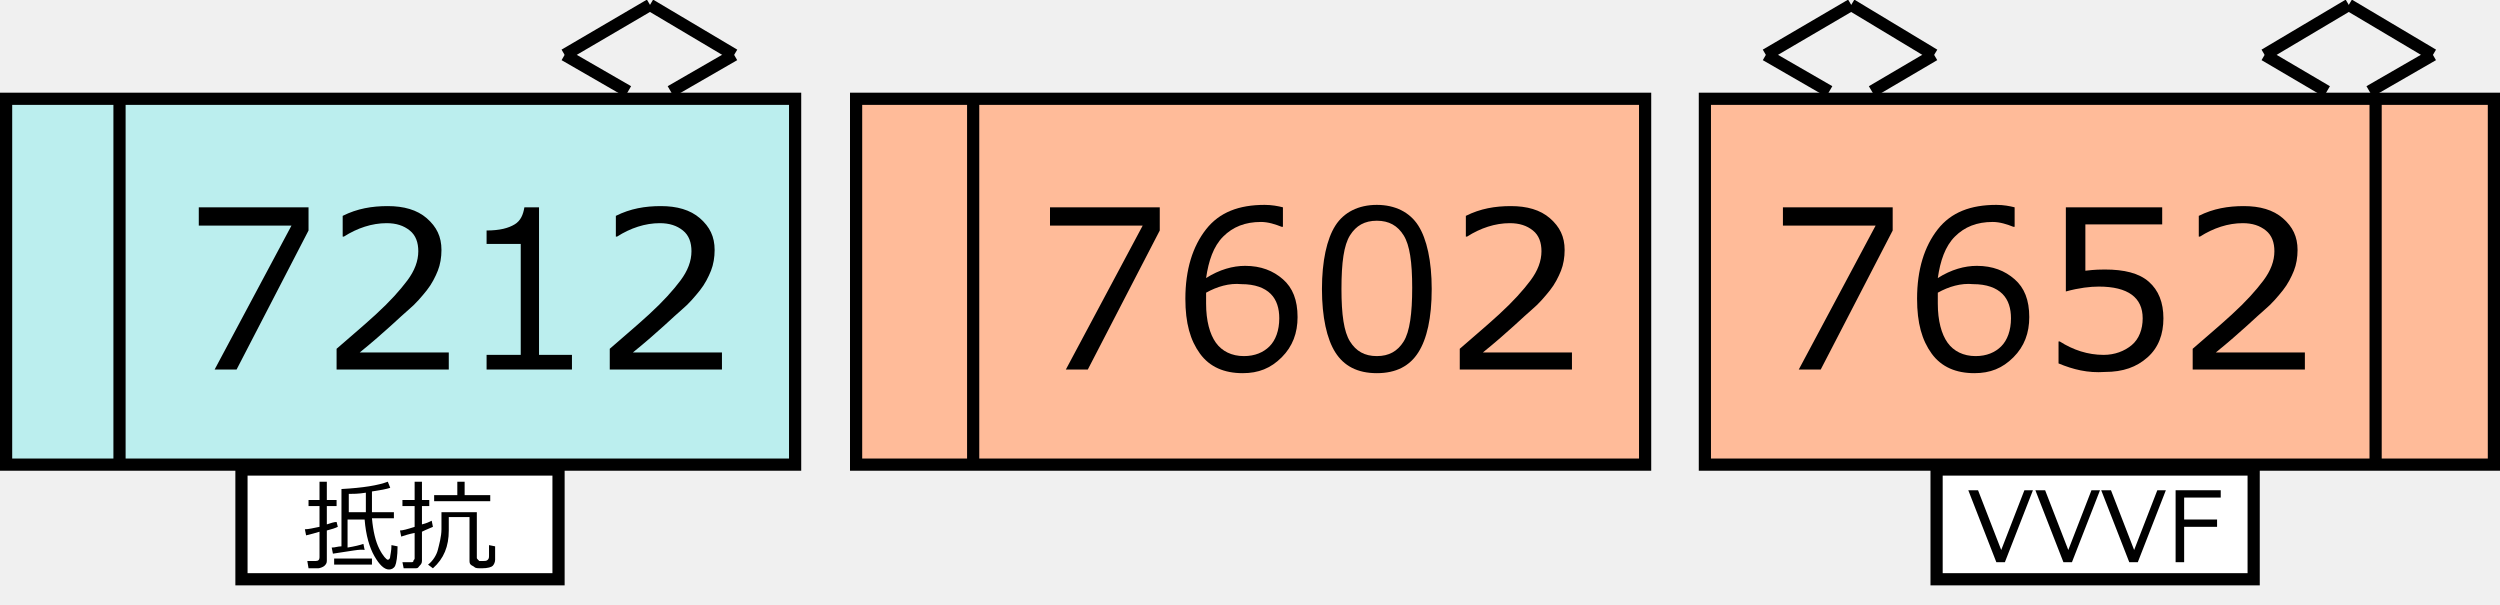
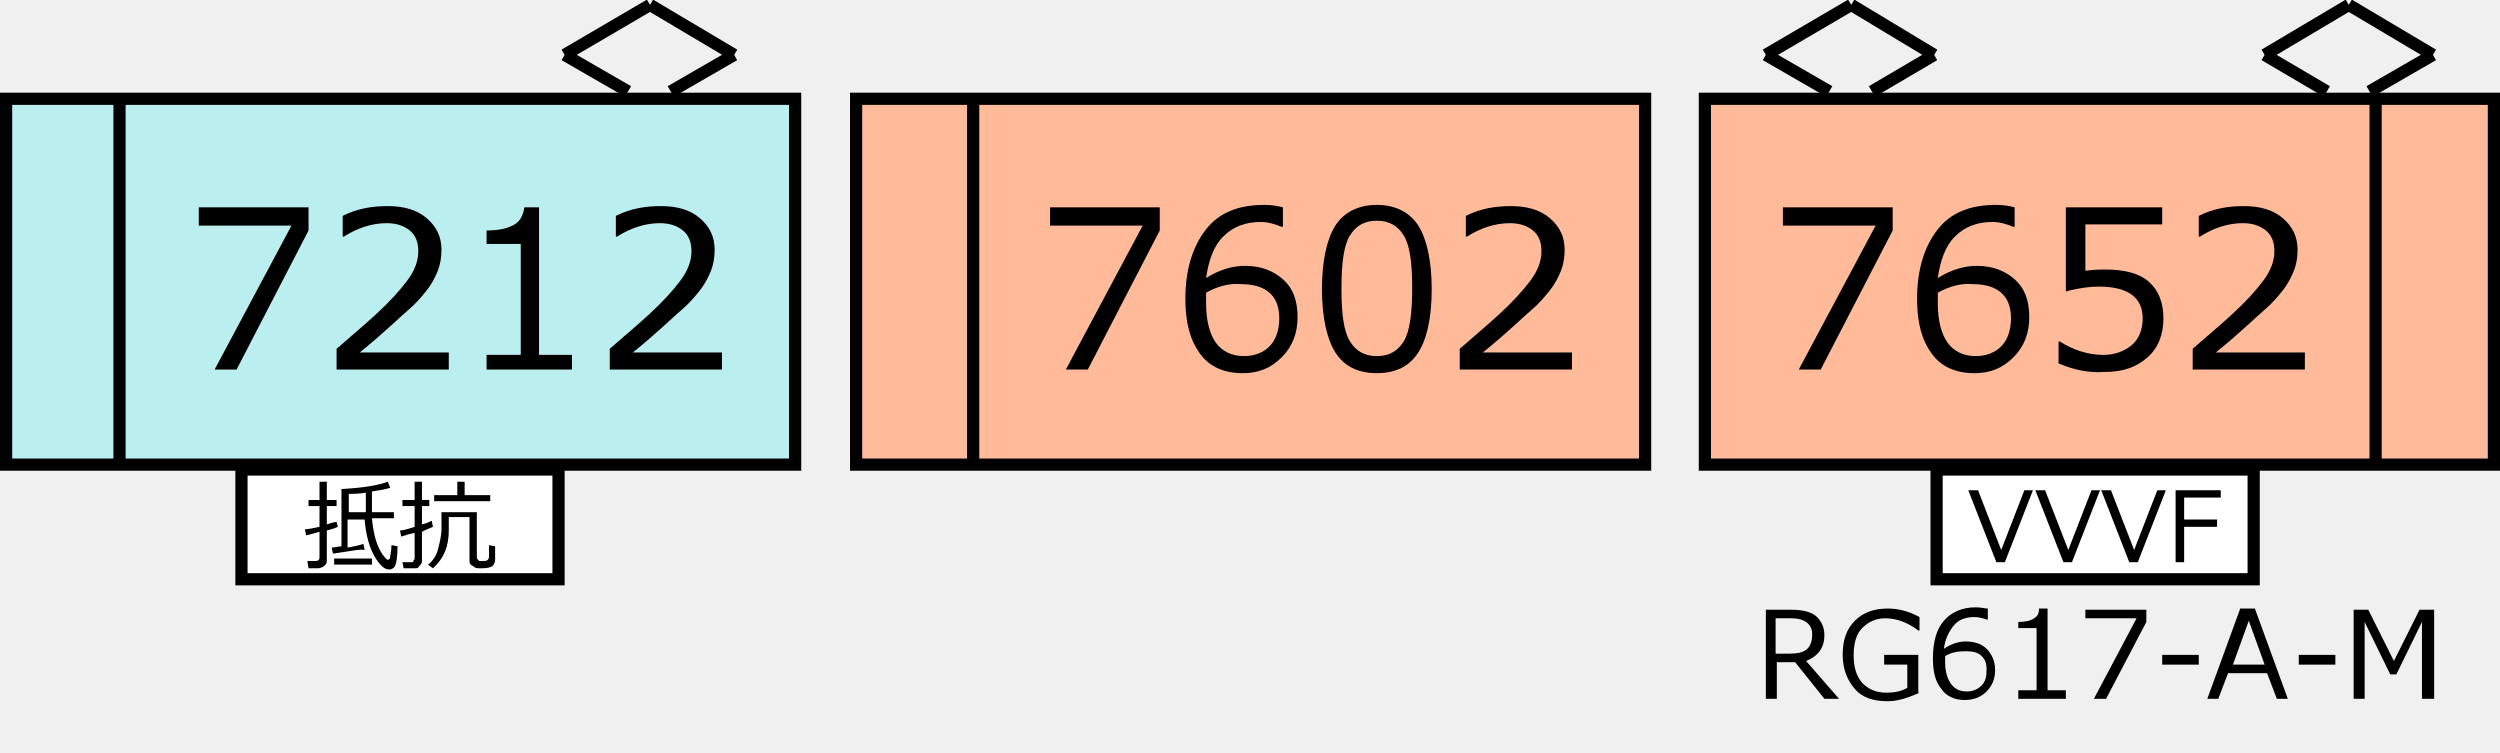
- <svg xmlns="http://www.w3.org/2000/svg" version="1.1" id="レイヤー_1" x="0px" y="0px" width="205px" height="49.6px" viewBox="0 0 205 49.6" style="enable-background:new 0 0 205 49.6;" xml:space="preserve">
+ <svg xmlns="http://www.w3.org/2000/svg" version="1.1" id="レイヤー_1" x="0px" y="0px" width="205px" height="61.7px" viewBox="0 0 205 61.7" style="enable-background:new 0 0 205 61.7;" xml:space="preserve">
  <style type="text/css">

	.st0{fill:#FFFFFF;stroke:#000000;stroke-miterlimit:10;}
	.st1{fill:none;stroke:#000000;stroke-miterlimit:10;}
	.st2{fill:none;}
	.st3{fill:#BBEEEE;stroke:#000000;stroke-miterlimit:10;}
	.st4{fill:#FFBB99;stroke:#000000;stroke-miterlimit:10;}

</style>
  <line class="st1" x1="151.8" y1="0.4" x2="144.8" y2="4.5" />
  <line class="st1" x1="151.8" y1="0.4" x2="158.6" y2="4.5" />
  <line class="st1" x1="158.6" y1="4.5" x2="153.5" y2="7.5" />
  <line class="st1" x1="144.8" y1="4.5" x2="150" y2="7.5" />
  <rect x="70.2" y="8.1" class="st4" width="64.7" height="30" />
  <g>
    <rect x="79.8" y="14.5" class="st2" width="55" height="17.2" />
    <path d="M95.1,18.9l-5.9,11.4h-1.8l6.3-11.8h-7.6V17h9V18.9z" />
    <path d="M105.2,17v1.6h-0.1c-0.5-0.2-1.1-0.4-1.7-0.4c-1.3,0-2.3,0.4-3.1,1.2s-1.2,2-1.4,3.4c1.1-0.7,2.2-1,3.2-1   c1.3,0,2.3,0.4,3.1,1.1s1.2,1.7,1.2,3.1c0,1.3-0.4,2.4-1.3,3.3s-1.9,1.3-3.2,1.3c-1.5,0-2.7-0.5-3.5-1.6s-1.2-2.5-1.2-4.5   c0-2.4,0.6-4.3,1.7-5.7s2.7-2,4.8-2C104.3,16.8,104.8,16.9,105.2,17z M98.9,24c0,0.5,0,0.8,0,0.9c0,1.4,0.3,2.5,0.8,3.2   s1.3,1.1,2.3,1.1c0.9,0,1.6-0.3,2.1-0.8s0.8-1.3,0.8-2.3c0-0.8-0.2-1.5-0.7-2s-1.3-0.8-2.4-0.8C100.8,23.2,99.8,23.5,98.9,24z" />
    <path d="M112.9,30.6c-1.6,0-2.7-0.6-3.4-1.7s-1.1-2.9-1.1-5.2s0.4-4.1,1.1-5.2s1.9-1.7,3.4-1.7c1.5,0,2.7,0.6,3.4,1.7   s1.1,2.9,1.1,5.2c0,2.4-0.4,4.1-1.1,5.2S114.5,30.6,112.9,30.6z M112.9,18.1c-1,0-1.7,0.4-2.2,1.2s-0.7,2.2-0.7,4.4   c0,2.1,0.2,3.5,0.7,4.3s1.2,1.2,2.2,1.2s1.7-0.4,2.2-1.2s0.7-2.3,0.7-4.4c0-2.1-0.2-3.5-0.7-4.3S113.9,18.1,112.9,18.1z" />
    <path d="M128.6,30.3h-8.9v-1.7c0.9-0.8,2-1.7,3.2-2.8s2-2,2.6-2.8s0.9-1.6,0.9-2.4c0-0.7-0.2-1.3-0.7-1.7s-1.1-0.6-1.9-0.6   c-1.2,0-2.4,0.4-3.5,1.1h-0.1v-1.7c1.2-0.6,2.4-0.8,3.7-0.8c1.3,0,2.4,0.3,3.2,1s1.2,1.5,1.2,2.6c0,0.6-0.1,1.2-0.3,1.7   s-0.5,1.1-0.9,1.6s-0.9,1.1-1.5,1.6s-1.9,1.8-4,3.5h7.3V30.3z" />
  </g>
  <line class="st1" x1="192.6" y1="0.4" x2="185.7" y2="4.5" />
  <line class="st1" x1="192.6" y1="0.4" x2="199.5" y2="4.5" />
  <line class="st1" x1="199.5" y1="4.5" x2="194.3" y2="7.5" />
  <line class="st1" x1="185.7" y1="4.5" x2="190.8" y2="7.5" />
  <rect x="139.8" y="8.1" class="st4" width="64.7" height="30" />
  <g>
    <rect x="139.8" y="14.5" class="st2" width="55" height="17.2" />
    <path d="M155.2,18.9l-5.9,11.4h-1.8l6.3-11.8h-7.6V17h9V18.9z" />
    <path d="M165.2,17v1.6h-0.1c-0.5-0.2-1.1-0.4-1.7-0.4c-1.3,0-2.3,0.4-3.1,1.2s-1.2,2-1.4,3.4c1.1-0.7,2.2-1,3.2-1   c1.3,0,2.3,0.4,3.1,1.1s1.2,1.7,1.2,3.1c0,1.3-0.4,2.4-1.3,3.3s-1.9,1.3-3.2,1.3c-1.5,0-2.7-0.5-3.5-1.6s-1.2-2.5-1.2-4.5   c0-2.4,0.6-4.3,1.7-5.7s2.7-2,4.8-2C164.3,16.8,164.8,16.9,165.2,17z M158.9,24c0,0.5,0,0.8,0,0.9c0,1.4,0.3,2.5,0.8,3.2   s1.3,1.1,2.3,1.1c0.9,0,1.6-0.3,2.1-0.8s0.8-1.3,0.8-2.3c0-0.8-0.2-1.5-0.7-2s-1.3-0.8-2.4-0.8C160.8,23.2,159.8,23.5,158.9,24z" />
    <path d="M168.8,29.8V28h0.1c1.1,0.7,2.3,1.1,3.6,1.1c0.9,0,1.7-0.3,2.3-0.8s0.9-1.3,0.9-2.2c0-1.7-1.2-2.6-3.6-2.6   c-0.7,0-1.6,0.1-2.7,0.4V17h7.9v1.4H171v3.8c0.8-0.1,1.3-0.1,1.6-0.1c1.6,0,2.8,0.3,3.6,1s1.2,1.7,1.2,3c0,1.3-0.4,2.4-1.3,3.2   s-2,1.2-3.5,1.2C171.2,30.6,170,30.3,168.8,29.8z" />
    <path d="M188.7,30.3h-8.9v-1.7c0.9-0.8,2-1.7,3.2-2.8s2-2,2.6-2.8s0.9-1.6,0.9-2.4c0-0.7-0.2-1.3-0.7-1.7s-1.1-0.6-1.9-0.6   c-1.2,0-2.4,0.4-3.5,1.1h-0.1v-1.7c1.2-0.6,2.4-0.8,3.7-0.8c1.3,0,2.4,0.3,3.2,1s1.2,1.5,1.2,2.6c0,0.6-0.1,1.2-0.3,1.7   s-0.5,1.1-0.9,1.6s-0.9,1.1-1.5,1.6s-1.9,1.8-4,3.5h7.3V30.3z" />
  </g>
  <rect x="0.5" y="8.1" class="st3" width="64.7" height="30" />
  <g>
    <rect x="9.8" y="14.5" class="st2" width="55.3" height="17.2" />
    <path d="M25.3,18.9l-5.9,11.4h-1.8l6.3-11.8h-7.6V17h9V18.9z" />
    <path d="M36.5,30.3h-8.9v-1.7c0.9-0.8,2-1.7,3.2-2.8s2-2,2.6-2.8s0.9-1.6,0.9-2.4c0-0.7-0.2-1.3-0.7-1.7s-1.1-0.6-1.9-0.6   c-1.2,0-2.4,0.4-3.5,1.1h-0.1v-1.7c1.2-0.6,2.4-0.8,3.7-0.8c1.3,0,2.4,0.3,3.2,1s1.2,1.5,1.2,2.6c0,0.6-0.1,1.2-0.3,1.7   s-0.5,1.1-0.9,1.6s-0.9,1.1-1.5,1.6s-1.9,1.8-4,3.5h7.3V30.3z" />
    <path d="M46.9,30.3h-7v-1.2h2.8V20h-2.8v-1.1c1.1,0,1.8-0.2,2.3-0.5s0.7-0.8,0.8-1.4h1.2v12.1h2.7V30.3z" />
    <path d="M58.8,30.3H50v-1.7c0.9-0.8,2-1.7,3.2-2.8s2-2,2.6-2.8s0.9-1.6,0.9-2.4c0-0.7-0.2-1.3-0.7-1.7s-1.1-0.6-1.9-0.6   c-1.2,0-2.4,0.4-3.5,1.1h-0.1v-1.7c1.2-0.6,2.4-0.8,3.7-0.8c1.3,0,2.4,0.3,3.2,1s1.2,1.5,1.2,2.6c0,0.6-0.1,1.2-0.3,1.7   s-0.5,1.1-0.9,1.6s-0.9,1.1-1.5,1.6s-1.9,1.8-4,3.5h7.3V30.3z" />
  </g>
  <line class="st1" x1="194.8" y1="8" x2="194.8" y2="38" />
  <line class="st1" x1="9.8" y1="8" x2="9.8" y2="38" />
  <rect x="158.8" y="38.5" class="st0" width="26" height="9" />
  <g>
    <rect x="158.8" y="39.1" class="st2" width="26.1" height="7.1" />
    <path d="M166.7,40.2l-2.3,5.9h-0.7l-2.3-5.9h0.8l1.9,4.9l1.9-4.9H166.7z" />
    <path d="M172.2,40.2l-2.3,5.9h-0.7l-2.3-5.9h0.8l1.9,4.9l1.9-4.9H172.2z" />
    <path d="M177.6,40.2l-2.3,5.9h-0.7l-2.3-5.9h0.8l1.9,4.9l1.9-4.9H177.6z" />
    <path d="M182.1,40.8h-3v1.8h2.7v0.6h-2.7v2.9h-0.7v-5.9h3.7V40.8z" />
  </g>
  <line class="st1" x1="79.8" y1="8" x2="79.8" y2="38" />
  <rect x="19.8" y="38.5" class="st0" width="26" height="9" />
  <g>
    <rect x="19.8" y="39.1" class="st2" width="26.1" height="7.1" />
    <path d="M26.1,46.6h-0.8L25.2,46h0.7c0.2,0,0.3-0.1,0.3-0.3v-2.1c-0.3,0.1-0.7,0.2-1.1,0.3L25,43.4c0.3,0,0.7-0.1,1.2-0.2v-1.7   h-0.9V41h0.9v-1.5h0.6V41h0.8v0.5h-0.8v1.5c0.3-0.1,0.6-0.2,0.8-0.2l0.1,0.4c-0.2,0.1-0.5,0.2-0.9,0.3V46c0,0.2-0.1,0.3-0.2,0.4   S26.2,46.6,26.1,46.6z M27.3,45.4l-0.1-0.5c0.3,0,0.5-0.1,0.8-0.1v-4.7c1.8-0.1,3-0.3,3.8-0.6L32,40c-0.3,0.1-0.8,0.2-1.5,0.3   l0,1.1c0,0.2,0,0.4,0,0.6h1.8v0.5h-1.8c0.1,1.1,0.3,1.9,0.6,2.5s0.6,0.9,0.7,0.9c0.1,0,0.2-0.1,0.2-0.3c0-0.1,0.1-0.4,0.1-0.9   l0.5,0.1c0,0.8-0.1,1.4-0.2,1.6s-0.3,0.3-0.5,0.3c-0.4,0-0.8-0.4-1.2-1.1s-0.7-1.7-0.8-3h-1.4v2.3c0.6-0.1,1-0.2,1.3-0.3l0.1,0.5   C29.6,45,28.7,45.2,27.3,45.4z M27.4,46.3v-0.5h3.1v0.5H27.4z M28.6,40.5V42H30c0-0.5,0-1,0-1.6C29.4,40.5,28.9,40.5,28.6,40.5z" />
    <path d="M34.1,46.6h-1l-0.1-0.5h0.7c0.1,0,0.2,0,0.2-0.1s0.1-0.1,0.1-0.2v-2.1c-0.5,0.1-0.8,0.2-1.1,0.3l-0.1-0.5   c0.2,0,0.6-0.1,1.2-0.3v-1.7h-1V41h1v-1.5h0.6V41h0.6v0.5h-0.6V43c0.4-0.1,0.6-0.2,0.8-0.3l0.1,0.5c-0.2,0.1-0.5,0.2-0.9,0.4V46   c0,0.2-0.1,0.3-0.2,0.4S34.3,46.6,34.1,46.6z M38.5,42.4h-1.7v1.1c0,1.3-0.4,2.3-1.3,3.1l-0.4-0.3c0.4-0.3,0.7-0.8,0.8-1.2   s0.3-1.1,0.3-1.7V42h2.9v3.7c0,0.1,0,0.1,0.1,0.2s0.1,0.1,0.1,0.1s0.1,0,0.3,0c0.2,0,0.3,0,0.4-0.1s0.1-0.2,0.1-0.4s0-0.4,0-0.6   l0-0.2l0.5,0.1v1.1c0,0.2-0.1,0.4-0.2,0.5s-0.4,0.2-0.9,0.2c-0.3,0-0.5,0-0.6-0.1s-0.2-0.1-0.3-0.2s-0.1-0.2-0.1-0.4V42.4z    M35.6,41.1v-0.5h1.9v-1.1h0.6v1.1h2.1v0.5H35.6z" />
  </g>
  <line class="st1" x1="53.3" y1="0.4" x2="46.3" y2="4.5" />
  <line class="st1" x1="53.3" y1="0.4" x2="60.2" y2="4.5" />
  <line class="st1" x1="60.2" y1="4.5" x2="55" y2="7.5" />
  <line class="st1" x1="46.3" y1="4.5" x2="51.5" y2="7.5" />
  <g>
+     <rect x="139.8" y="48.5" class="st2" width="64.6" height="9.6" />
+     <path d="M150.8,57.3h-1.2l-2.4-3h-1.5v3h-0.9V50h2.1c1,0,1.7,0.2,2.1,0.6c0.4,0.4,0.6,0.9,0.6,1.5c0,1-0.5,1.7-1.5,2.1L150.8,57.3z    M145.6,50.7v2.9h1.1c0.7,0,1.2-0.1,1.5-0.4s0.4-0.7,0.4-1.2c0-0.8-0.6-1.3-1.7-1.3H145.6z" />
+     <path d="M157.4,56.8c-1.1,0.5-1.9,0.7-2.6,0.7c-1.2,0-2.1-0.3-2.7-1c-0.6-0.7-1-1.6-1-2.8c0-1.2,0.3-2.1,1-2.8s1.6-1,2.7-1   c0.8,0,1.7,0.2,2.6,0.7v1.1h-0.1c-0.8-0.6-1.7-1-2.7-1c-0.8,0-1.4,0.3-1.9,0.8c-0.5,0.5-0.7,1.3-0.7,2.2c0,1,0.2,1.7,0.7,2.3   c0.5,0.5,1.1,0.8,2,0.8c0.6,0,1.2-0.1,1.7-0.4v-1.9h-1.9v-0.8h2.8V56.8z" />
+     <path d="M163,49.9v0.9h-0.1c-0.3-0.1-0.6-0.2-1-0.2c-0.7,0-1.3,0.2-1.7,0.7s-0.7,1.1-0.8,1.9c0.6-0.4,1.2-0.6,1.8-0.6   c0.7,0,1.3,0.2,1.7,0.6c0.4,0.4,0.7,1,0.7,1.7c0,0.7-0.2,1.3-0.7,1.8s-1.1,0.7-1.8,0.7c-0.8,0-1.5-0.3-1.9-0.9   c-0.5-0.6-0.7-1.4-0.7-2.5c0-1.4,0.3-2.4,0.9-3.1c0.6-0.7,1.5-1.1,2.6-1.1C162.5,49.8,162.7,49.9,163,49.9z M159.5,53.8   c0,0.3,0,0.4,0,0.5c0,0.8,0.2,1.4,0.5,1.8s0.7,0.6,1.3,0.6c0.5,0,0.9-0.2,1.2-0.5s0.4-0.7,0.4-1.3c0-0.5-0.1-0.8-0.4-1.1   s-0.7-0.4-1.3-0.4C160.5,53.4,160,53.5,159.5,53.8z" />
+     <path d="M169.4,57.3h-3.9v-0.7h1.5v-5.1h-1.5V51c0.6,0,1-0.1,1.3-0.3s0.4-0.4,0.4-0.8h0.7v6.7h1.5V57.3z" />
+     <path d="M176,51l-3.3,6.3h-1l3.5-6.6H171V50h5V51z" />
+     <path d="M180.3,54.5h-3v-0.8h3V54.5z" />
+     <path d="M186.7,57.3l-0.8-2.1h-3.2l-0.8,2.1h-0.9l2.7-7.4h1.2l2.7,7.4H186.7z M185.7,54.5l-1.3-3.6l-1.3,3.6H185.7z" />
+     <path d="M191.5,54.5h-3v-0.8h3V54.5z" />
+     <path d="M199.5,57.3h-0.9V51l-2.1,4.3H196l-2.1-4.3v6.3H193V50h1.2l2.1,4.2l2.1-4.2h1.2V57.3z" />
+   </g>
+   <g>
</g>
  <g>
</g>
  <g>
</g>
  <g>
</g>
  <g>
</g>
  <g>
</g>
  <g>
</g>
  <g>
</g>
  <g>
</g>
  <g>
</g>
  <g>
</g>
  <g>
</g>
  <g>
</g>
  <g>
</g>
  <g>
</g>
  <g>
</g>
  <g>
</g>
  <g>
</g>
</svg>
